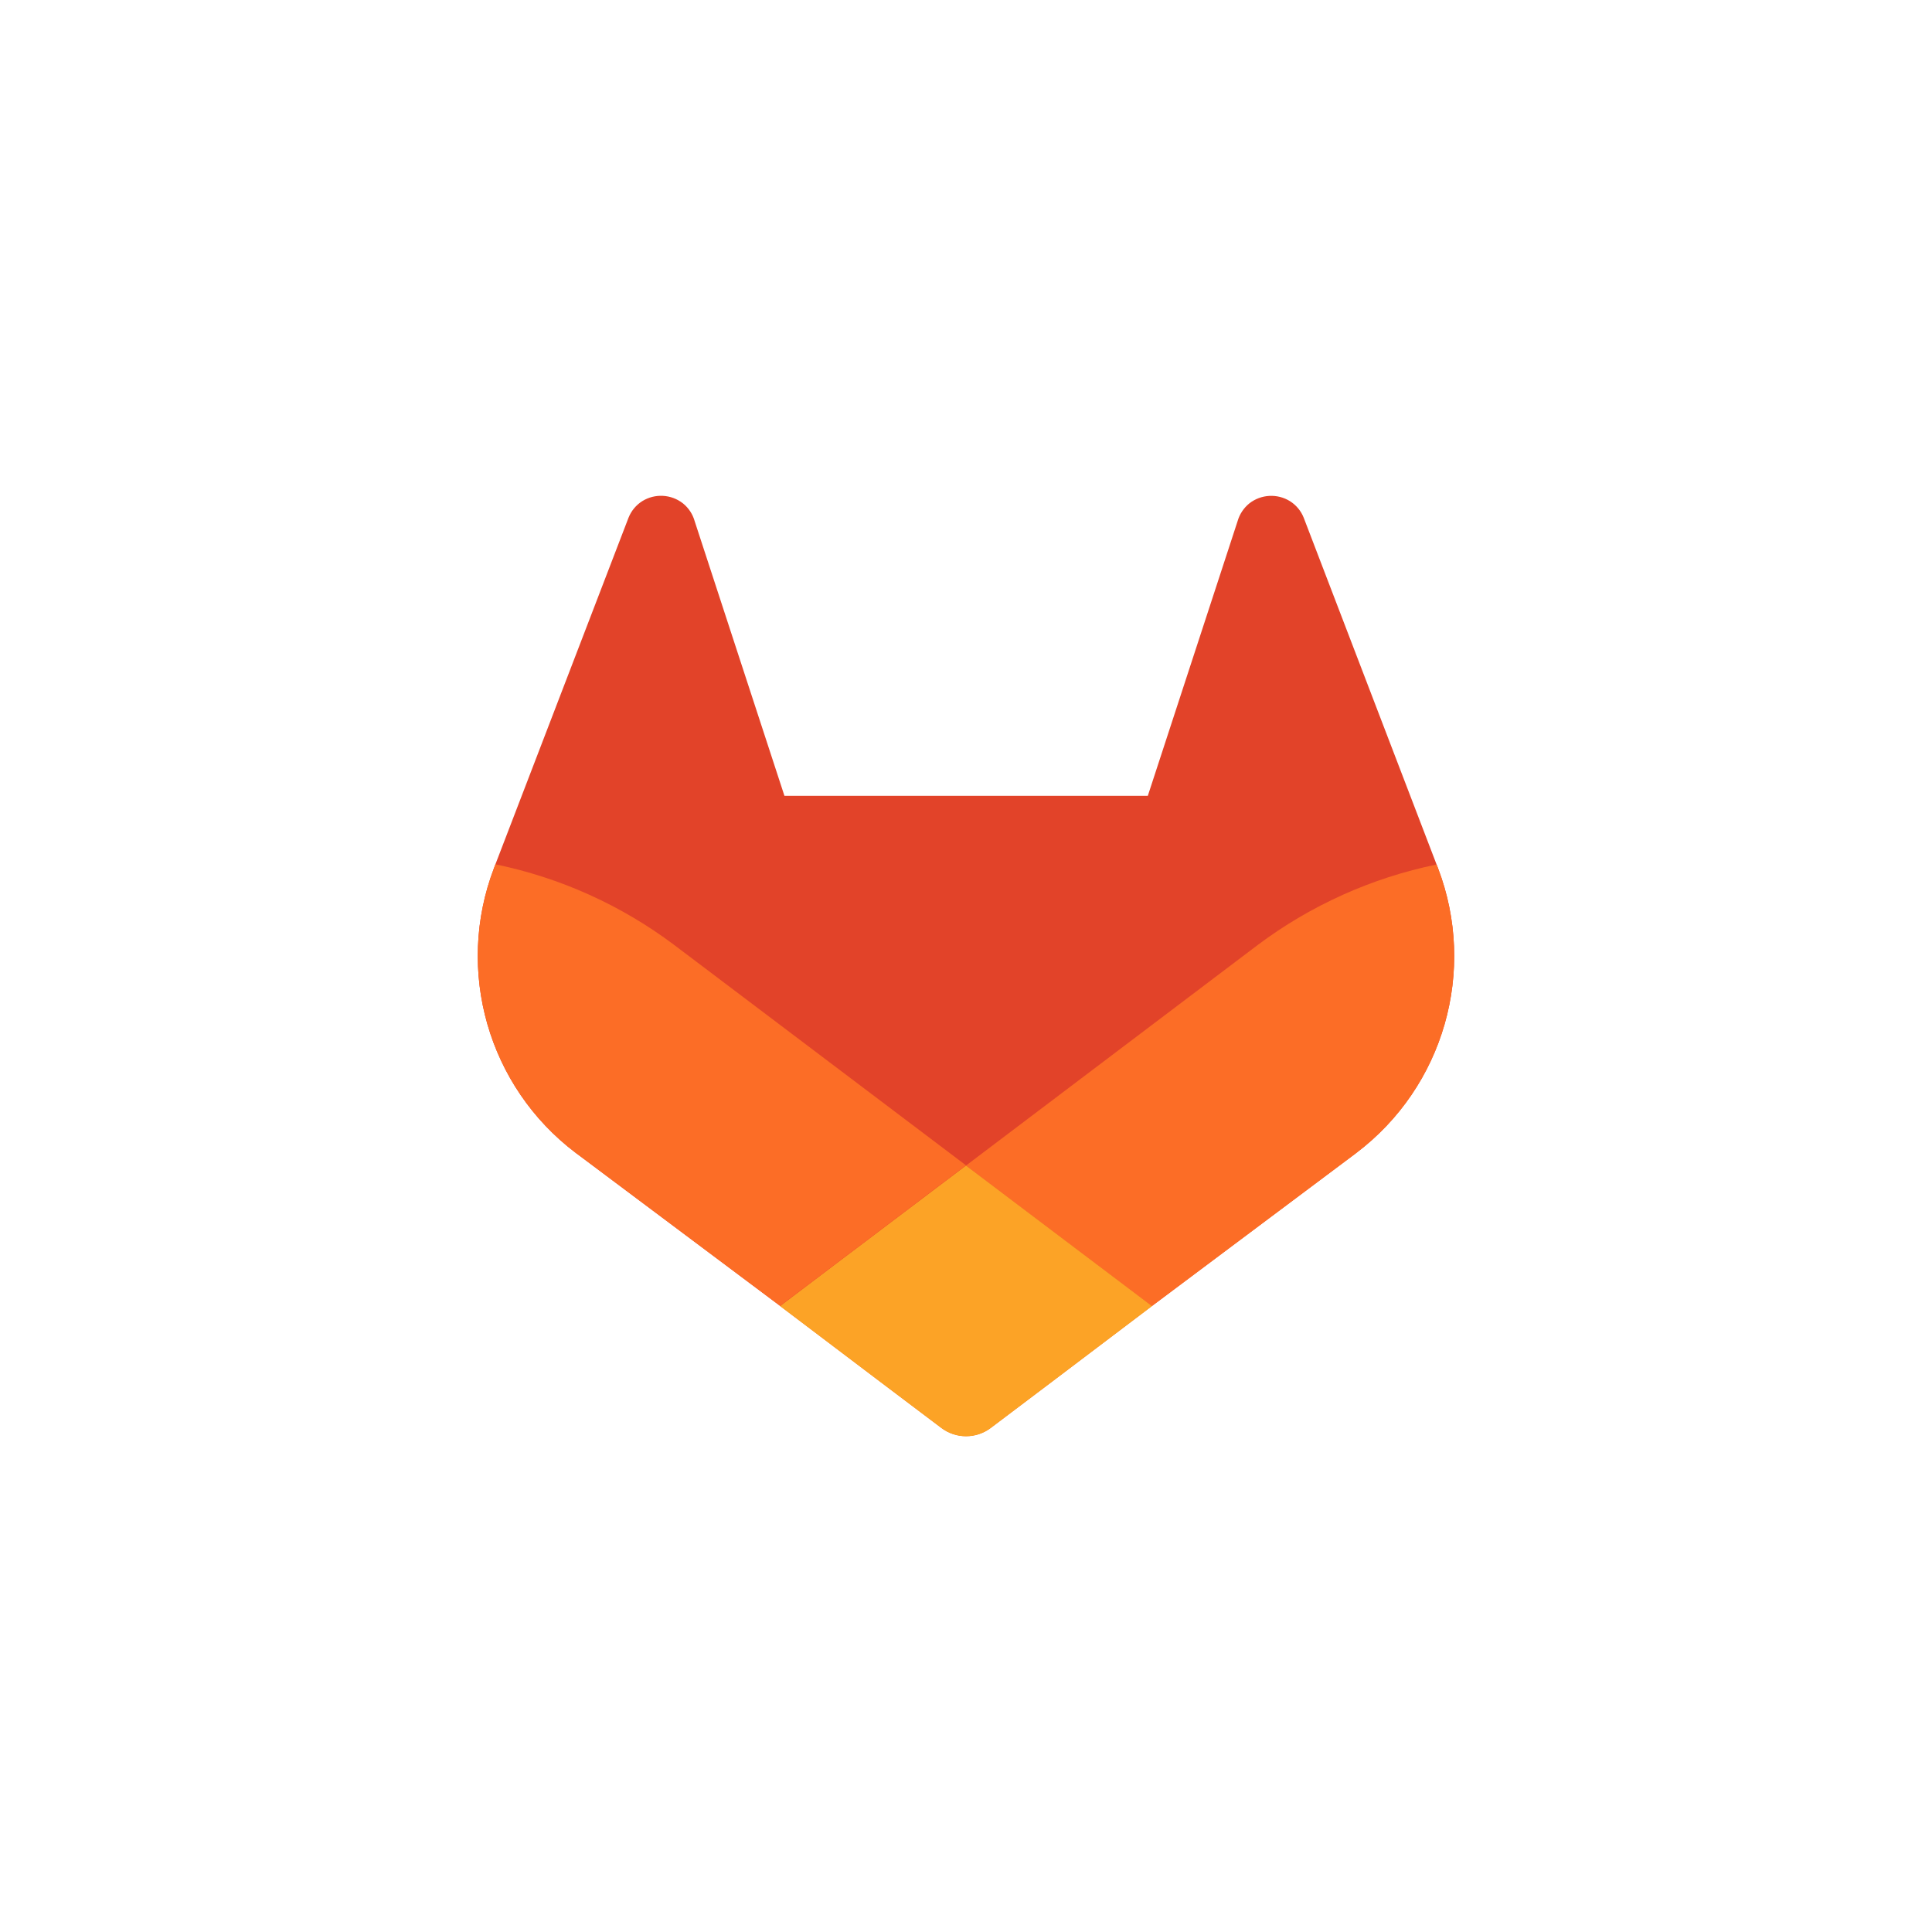
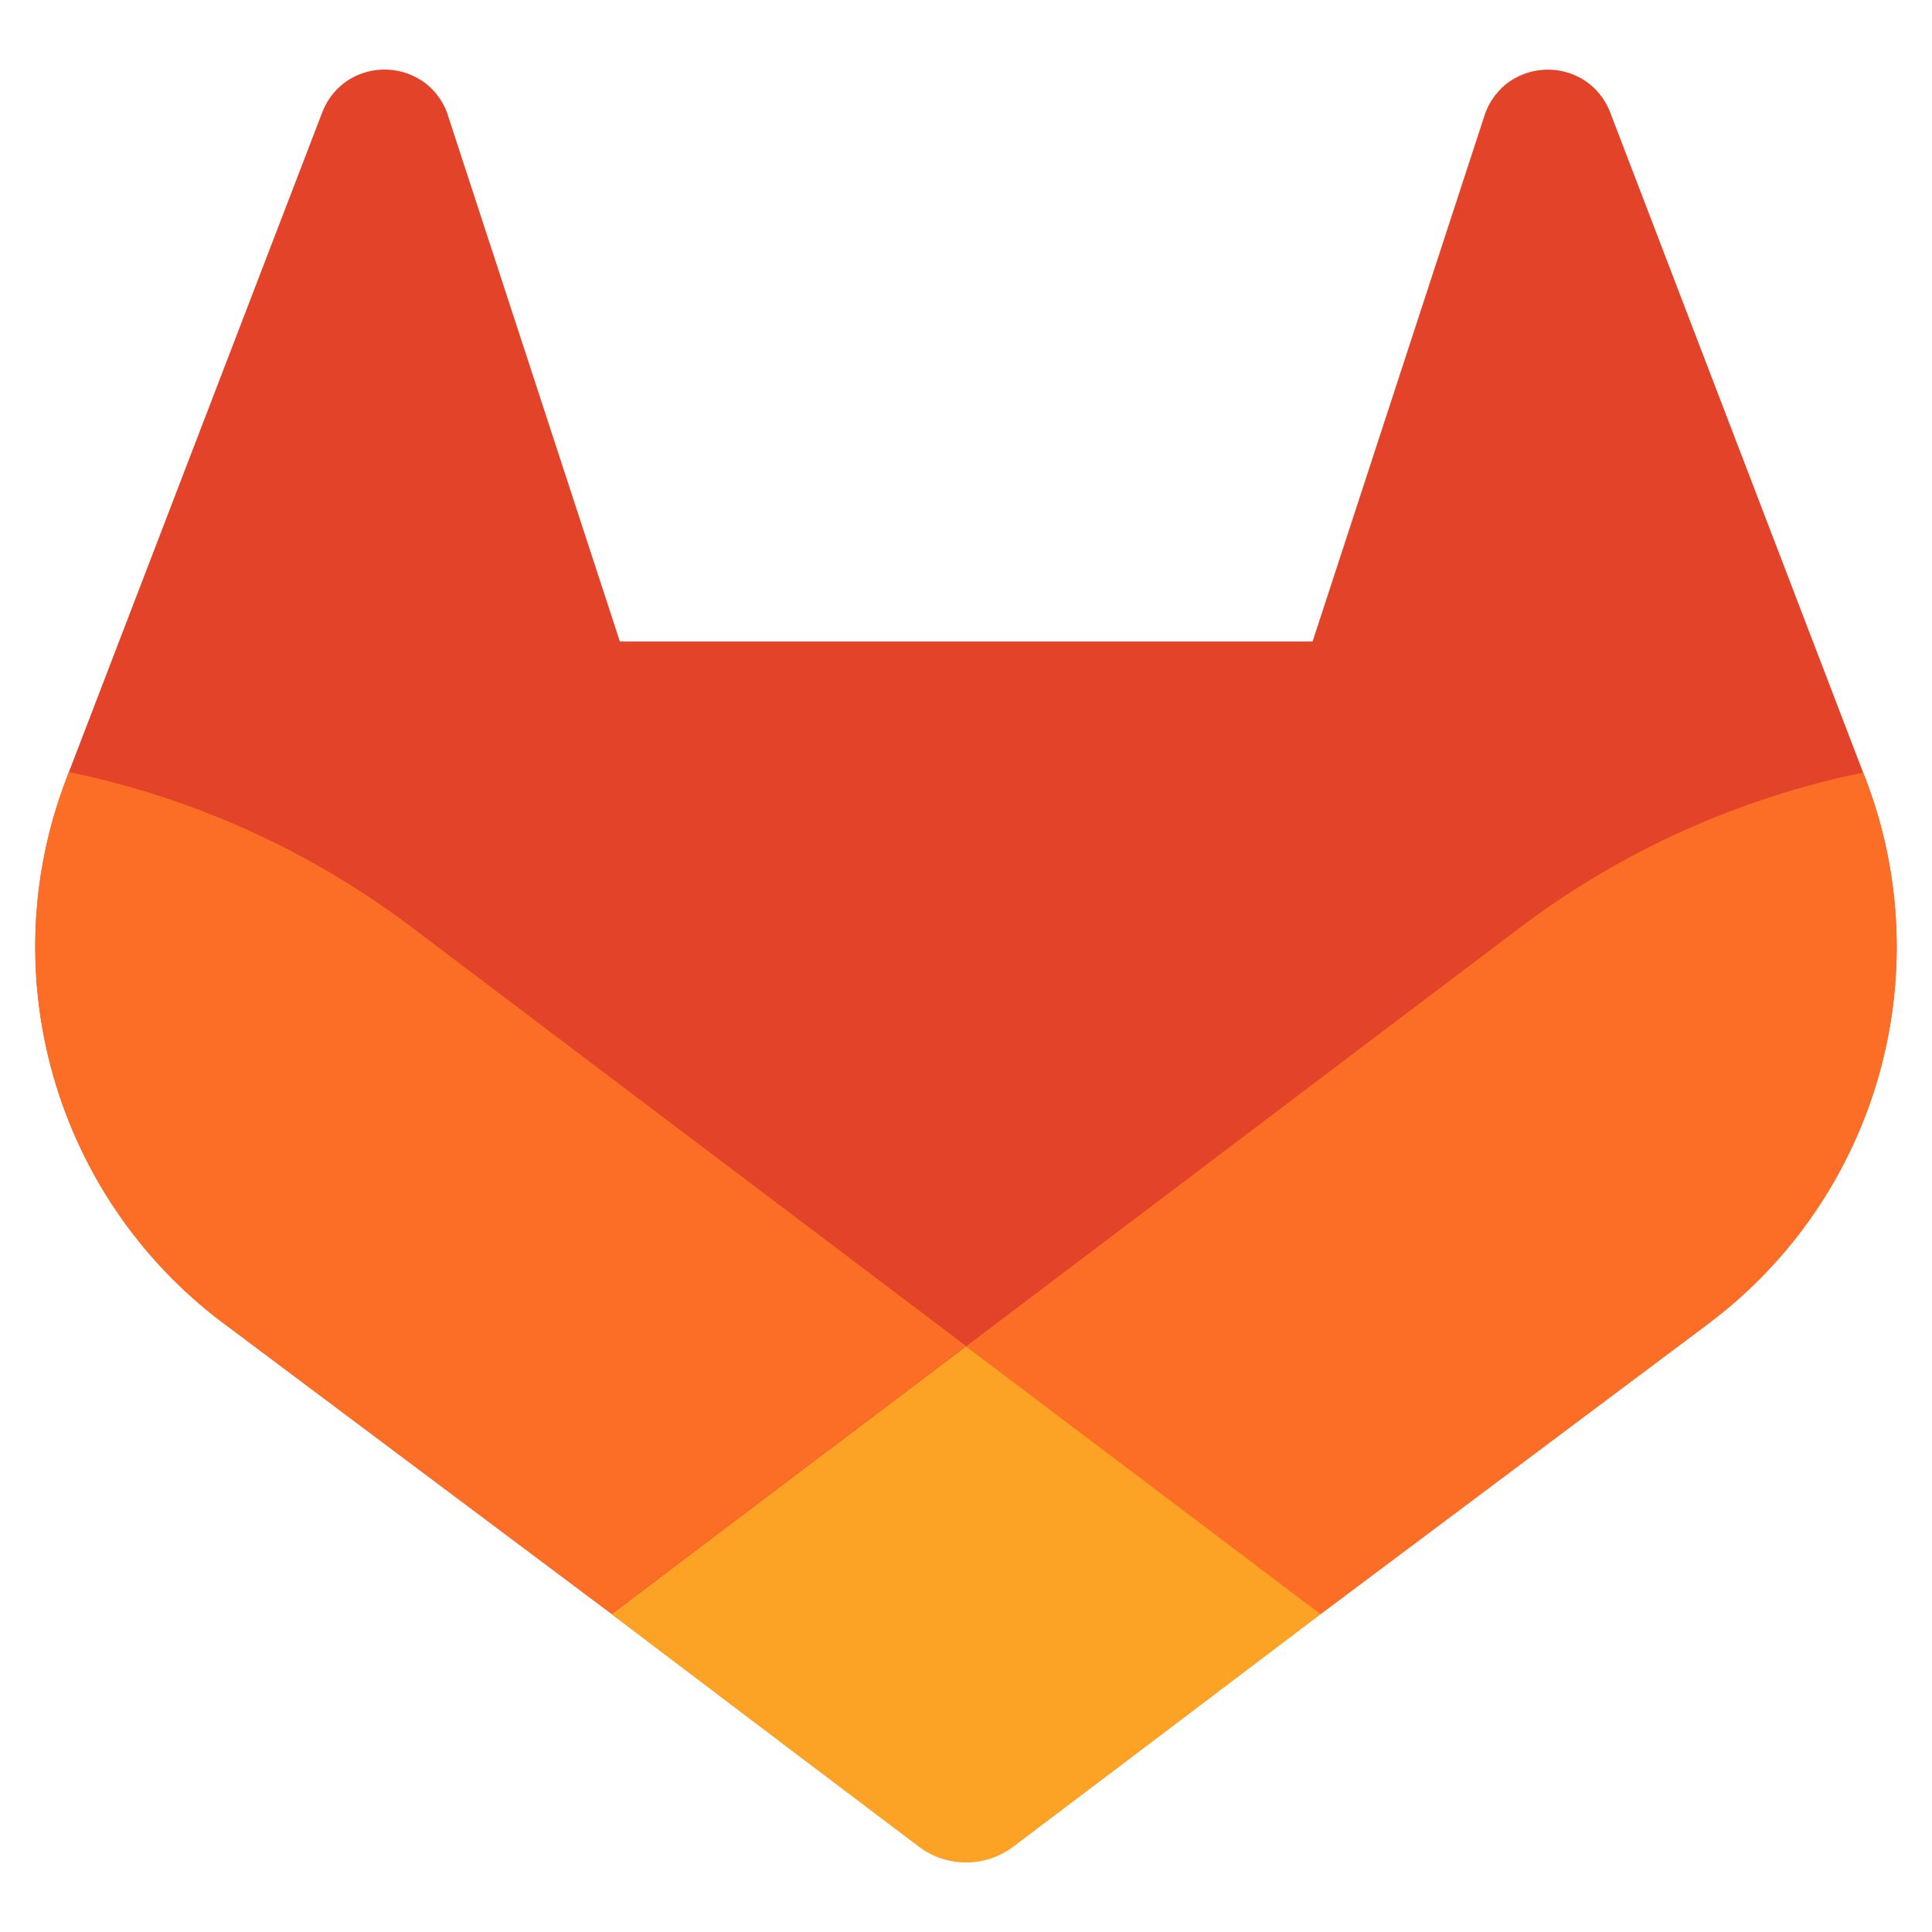
- <svg xmlns="http://www.w3.org/2000/svg" viewBox="0 0 380 380">
+ <svg xmlns="http://www.w3.org/2000/svg" version="1.1" width="600" height="600" viewBox="0 0 600 600" xml:space="preserve">
  <defs>
-     <style>.cls-1{fill:#e24329;}.cls-2{fill:#fc6d26;}.cls-3{fill:#fca326;}</style>
-   </defs>
-   <g id="LOGO">
-     <path class="cls-1" d="M282.83,170.73l-.27-.69-26.14-68.22a6.81,6.81,0,0,0-2.69-3.24,7,7,0,0,0-8,.43,7,7,0,0,0-2.32,3.52l-17.65,54H154.29l-17.65-54A6.86,6.86,0,0,0,134.32,99a7,7,0,0,0-8-.43,6.87,6.87,0,0,0-2.69,3.24L97.44,170l-.26.69a48.54,48.54,0,0,0,16.1,56.1l.09.07.24.17,39.82,29.82,19.7,14.91,12,9.06a8.07,8.07,0,0,0,9.76,0l12-9.06,19.7-14.91,40.06-30,.1-.08A48.56,48.56,0,0,0,282.83,170.73Z" />
-     <path class="cls-2" d="M282.83,170.73l-.27-.69a88.3,88.3,0,0,0-35.15,15.8L190,229.25c19.55,14.79,36.57,27.64,36.57,27.64l40.06-30,.1-.08A48.56,48.56,0,0,0,282.83,170.73Z" />
-     <path class="cls-3" d="M153.43,256.89l19.7,14.91,12,9.06a8.07,8.07,0,0,0,9.76,0l12-9.06,19.7-14.91S209.55,244,190,229.25C170.45,244,153.43,256.89,153.43,256.89Z" />
-     <path class="cls-2" d="M132.58,185.84A88.19,88.19,0,0,0,97.44,170l-.26.69a48.54,48.54,0,0,0,16.1,56.1l.09.07.24.17,39.82,29.82s17-12.85,36.57-27.64Z" />
+ </defs>
+   <rect x="0" y="0" width="100%" height="100%" fill="transparent" />
+   <g transform="matrix(1 0 0 1 300 300)" id="d4b08e96-9eb7-4f4d-99be-681db56ad8f5">
+     <rect style="stroke: none; stroke-width: 1; stroke-dasharray: none; stroke-linecap: butt; stroke-dashoffset: 0; stroke-linejoin: miter; stroke-miterlimit: 4; fill: rgb(255,255,255); fill-rule: nonzero; opacity: 1; visibility: hidden;" vector-effect="non-scaling-stroke" x="-300" y="-300" rx="0" ry="0" width="600" height="600" />
+   </g>
+   <g transform="matrix(Infinity NaN NaN Infinity 0 0)" id="9692dca2-d170-49df-a60f-e6fd93e45e75">
+ </g>
+   <g transform="matrix(NaN NaN NaN NaN 0 0)">
+     <g style="">
+ </g>
+   </g>
+   <g transform="matrix(3.01 0 0 3.01 300 300)">
+     <g style="" vector-effect="non-scaling-stroke">
+       <g transform="matrix(1 0 0 1 0 -0.02)">
+         <path style="stroke: none; stroke-width: 1; stroke-dasharray: none; stroke-linecap: butt; stroke-dashoffset: 0; stroke-linejoin: miter; stroke-miterlimit: 4; fill: rgb(226,67,41); fill-rule: nonzero; opacity: 1;" vector-effect="non-scaling-stroke" transform=" translate(-190, -189.99)" d="M 282.83 170.73 L 282.56 170.04 L 256.42 101.82 C 255.888 100.483 254.946 99.349 253.73 98.58 C 251.237 97.032 248.043 97.204 245.73 99.01 C 244.613 99.917 243.803 101.146 243.41 102.53 L 225.76 156.53 L 154.29 156.53 L 136.64 102.53 C 136.257 101.139 135.445 99.903 134.32 99 C 132.007 97.194 128.813 97.022 126.32 98.57 C 125.106 99.342 124.165 100.475 123.63 101.81 L 97.44 170 L 97.18 170.69 C 89.45 190.889 96.015 213.765 113.28 226.79 L 113.37 226.86 L 113.61 227.03 L 153.43 256.85 L 173.13 271.76 L 185.13 280.82 C 188.015 283.01 192.005 283.01 194.89 280.82 L 206.89 271.76 L 226.59 256.85 L 266.65 226.85 L 266.75 226.77 C 283.975 213.744 290.527 190.907 282.83 170.73 Z" stroke-linecap="round" />
+       </g>
+       <g transform="matrix(1 0 0 1 48.02 23.46)">
+         <path style="stroke: none; stroke-width: 1; stroke-dasharray: none; stroke-linecap: butt; stroke-dashoffset: 0; stroke-linejoin: miter; stroke-miterlimit: 4; fill: rgb(252,109,38); fill-rule: nonzero; opacity: 1;" vector-effect="non-scaling-stroke" transform=" translate(-238.02, -213.46)" d="M 282.83 170.73 L 282.56 170.04 C 269.823 172.654 257.82 178.05 247.41 185.84 L 190 229.25 C 209.55 244.04 226.57 256.89 226.57 256.89 L 266.63 226.89 L 266.73 226.81 C 283.98 213.784 290.543 190.923 282.83 170.73 Z" stroke-linecap="round" />
+       </g>
+       <g transform="matrix(1 0 0 1 0.01 65.87)">
+         <path style="stroke: none; stroke-width: 1; stroke-dasharray: none; stroke-linecap: butt; stroke-dashoffset: 0; stroke-linejoin: miter; stroke-miterlimit: 4; fill: rgb(252,163,38); fill-rule: nonzero; opacity: 1;" vector-effect="non-scaling-stroke" transform=" translate(-190.01, -255.88)" d="M 153.43 256.89 L 173.13 271.8 L 185.13 280.86 C 188.015 283.05 192.005 283.05 194.89 280.86 L 206.89 271.8 L 226.59 256.89 C 226.59 256.89 209.55 244 190 229.25 C 170.45 244 153.43 256.89 153.43 256.89 Z" stroke-linecap="round" />
+       </g>
+       <g transform="matrix(1 0 0 1 -48.02 23.42)">
+         <path style="stroke: none; stroke-width: 1; stroke-dasharray: none; stroke-linecap: butt; stroke-dashoffset: 0; stroke-linejoin: miter; stroke-miterlimit: 4; fill: rgb(252,109,38); fill-rule: nonzero; opacity: 1;" vector-effect="non-scaling-stroke" transform=" translate(-141.98, -213.43)" d="M 132.58 185.84 C 122.178 178.034 110.178 172.624 97.44 170 L 97.18 170.69 C 89.45 190.889 96.015 213.765 113.28 226.79 L 113.37 226.86 L 113.61 227.03 L 153.43 256.85 C 153.43 256.85 170.43 244 190 229.21 Z" stroke-linecap="round" />
+       </g>
+     </g>
  </g>
</svg>
